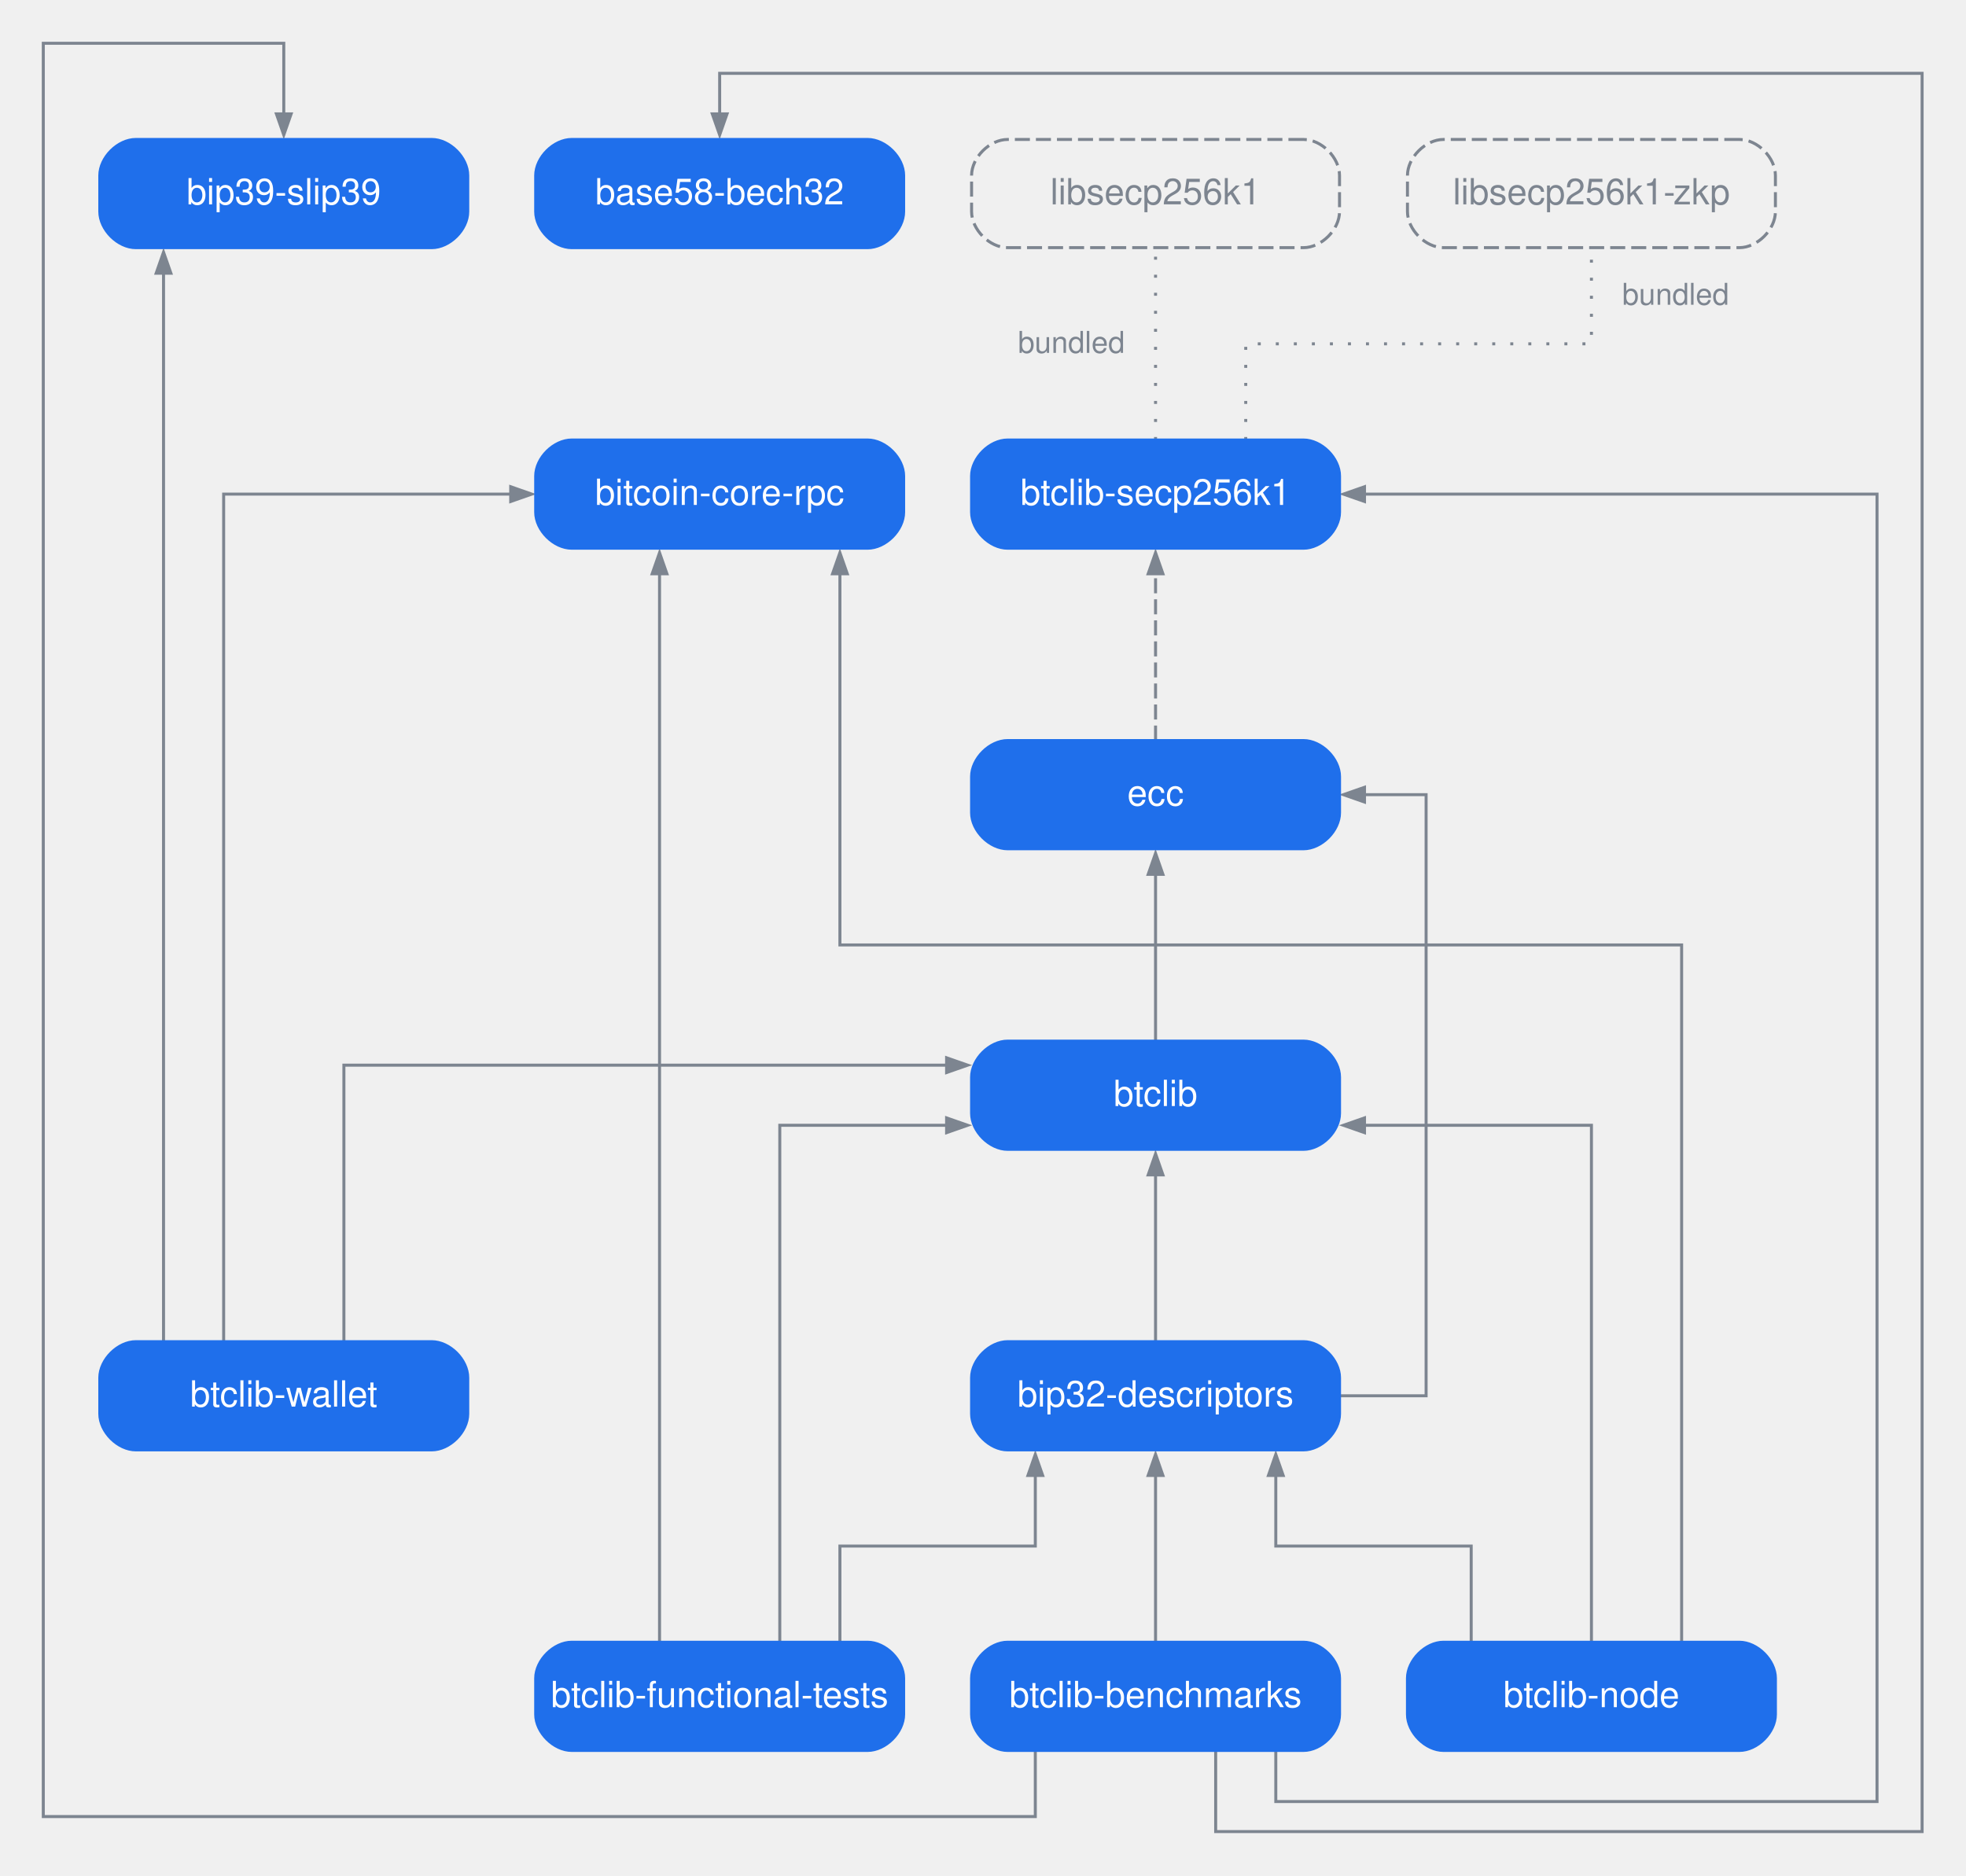
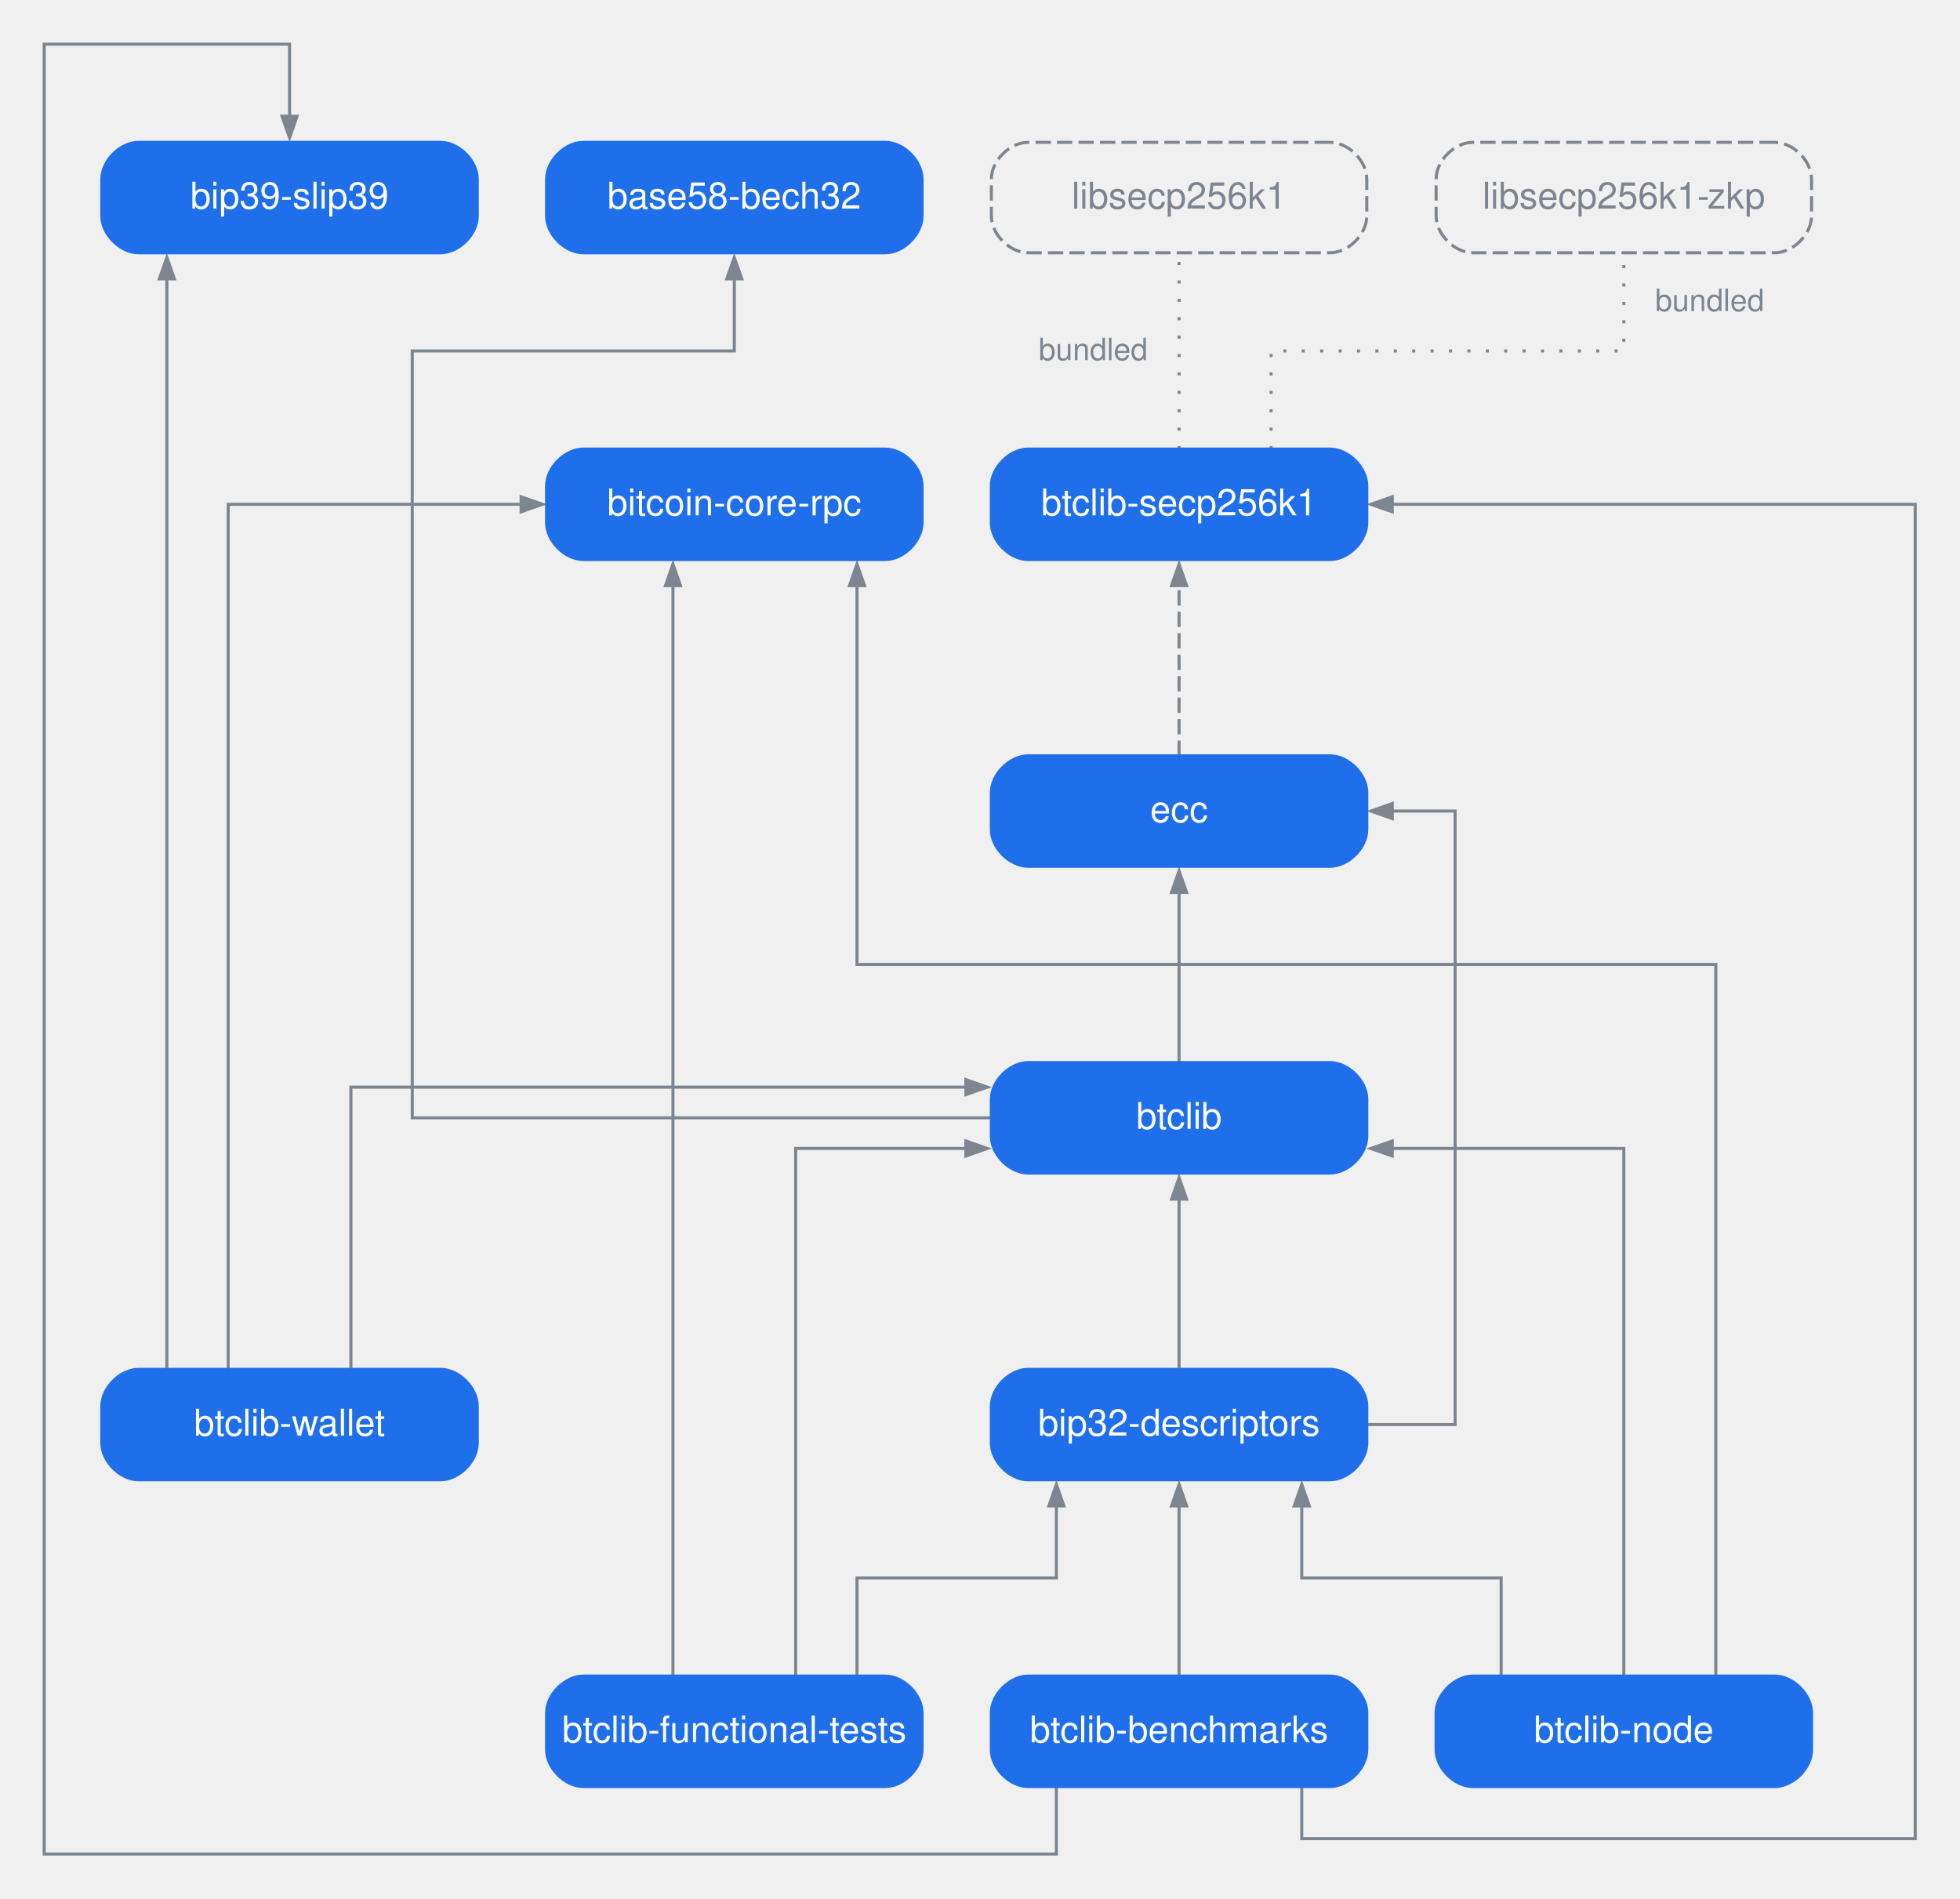
- <svg xmlns="http://www.w3.org/2000/svg" width="654pt" height="624pt" viewBox="0.00 0.00 654.00 624.00">
-   <g id="graph0" class="graph" transform="scale(1 1) rotate(0) translate(14.4 609.4)">
+ <svg xmlns="http://www.w3.org/2000/svg" width="639pt" height="619pt" viewBox="0.00 0.00 639.00 619.00">
+   <g id="graph0" class="graph" transform="scale(1 1) rotate(0) translate(14.4 604.4)">
    <g id="edge1" class="edge">
-       <path fill="none" stroke="#7d8590" stroke-dasharray="1,5" d="M370,-463C370,-463 370,-527 370,-527" />
-       <text xml:space="preserve" text-anchor="middle" x="342" y="-492" font-family="Helvetica,sans-Serif" font-size="10.00" fill="#7d8590">bundled</text>
+       <path fill="none" stroke="#7d8590" stroke-dasharray="1,5" d="M370,-458C370,-458 370,-522 370,-522" />
+       <text xml:space="preserve" text-anchor="middle" x="342" y="-487" font-family="Helvetica,sans-Serif" font-size="10.00" fill="#7d8590">bundled</text>
    </g>
    <g id="edge2" class="edge">
-       <path fill="none" stroke="#7d8590" stroke-dasharray="1,5" d="M400,-463C400,-463 400,-495 400,-495 400,-495 515,-495 515,-495 515,-495 515,-527 515,-527" />
-       <text xml:space="preserve" text-anchor="middle" x="543" y="-508" font-family="Helvetica,sans-Serif" font-size="10.00" fill="#7d8590">bundled</text>
+       <path fill="none" stroke="#7d8590" stroke-dasharray="1,5" d="M400,-458C400,-458 400,-490 400,-490 400,-490 515,-490 515,-490 515,-490 515,-522 515,-522" />
+       <text xml:space="preserve" text-anchor="middle" x="543" y="-503" font-family="Helvetica,sans-Serif" font-size="10.00" fill="#7d8590">bundled</text>
    </g>
    <g id="edge3" class="edge">
-       <path fill="none" stroke="#7d8590" stroke-dasharray="5,2" d="M370,-363C370,-363 370,-420 370,-420" />
-       <polygon fill="#7d8590" stroke="#7d8590" points="367.55,-418.49 370,-425.49 372.45,-418.49 367.55,-418.49" />
+       <path fill="none" stroke="#7d8590" stroke-dasharray="5,2" d="M370,-358C370,-358 370,-415 370,-415" />
+       <polygon fill="#7d8590" stroke="#7d8590" points="367.55,-413.49 370,-420.49 372.45,-413.49 367.55,-413.49" />
+     </g>
+     <g id="edge5" class="edge">
+       <path fill="none" stroke="#7d8590" d="M309,-240C309,-240 120,-240 120,-240 120,-240 120,-490 120,-490 120,-490 225,-490 225,-490 225,-490 225,-515 225,-515" />
+       <polygon fill="#7d8590" stroke="#7d8590" points="222.55,-513.49 225,-520.49 227.45,-513.49 222.55,-513.49" />
    </g>
    <g id="edge4" class="edge">
-       <path fill="none" stroke="#7d8590" d="M370,-263C370,-263 370,-320 370,-320" />
-       <polygon fill="#7d8590" stroke="#7d8590" points="367.55,-318.49 370,-325.49 372.45,-318.49 367.55,-318.49" />
+       <path fill="none" stroke="#7d8590" d="M370,-258C370,-258 370,-315 370,-315" />
+       <polygon fill="#7d8590" stroke="#7d8590" points="367.55,-313.49 370,-320.49 372.45,-313.49 367.55,-313.49" />
    </g>
    <g id="edge19" class="edge">
-       <path fill="none" stroke="#7d8590" d="M40,-163C40,-163 40,-520 40,-520" />
-       <polygon fill="#7d8590" stroke="#7d8590" points="37.55,-518.49 40,-525.49 42.45,-518.49 37.55,-518.49" />
+       <path fill="none" stroke="#7d8590" d="M40,-158C40,-158 40,-515 40,-515" />
+       <polygon fill="#7d8590" stroke="#7d8590" points="37.55,-513.49 40,-520.49 42.45,-513.49 37.55,-513.49" />
    </g>
    <g id="edge18" class="edge">
-       <path fill="none" stroke="#7d8590" d="M60,-163C60,-163 60,-445 60,-445 60,-445 157,-445 157,-445" />
-       <polygon fill="#7d8590" stroke="#7d8590" points="155.49,-447.45 162.49,-445 155.49,-442.55 155.49,-447.45" />
+       <path fill="none" stroke="#7d8590" d="M60,-158C60,-158 60,-440 60,-440 60,-440 157,-440 157,-440" />
+       <polygon fill="#7d8590" stroke="#7d8590" points="155.49,-442.45 162.49,-440 155.49,-437.55 155.49,-442.45" />
    </g>
-     <g id="edge5" class="edge">
-       <path fill="none" stroke="#7d8590" d="M100,-163C100,-163 100,-255 100,-255 100,-255 302,-255 302,-255" />
-       <polygon fill="#7d8590" stroke="#7d8590" points="300.49,-257.45 307.49,-255 300.49,-252.55 300.49,-257.45" />
+     <g id="edge6" class="edge">
+       <path fill="none" stroke="#7d8590" d="M100,-158C100,-158 100,-250 100,-250 100,-250 302,-250 302,-250" />
+       <polygon fill="#7d8590" stroke="#7d8590" points="300.49,-252.45 307.49,-250 300.49,-247.55 300.49,-252.45" />
+     </g>
+     <g id="edge8" class="edge">
+       <path fill="none" stroke="#7d8590" d="M431,-140C431,-140 460,-140 460,-140 460,-140 460,-340 460,-340 460,-340 438,-340 438,-340" />
+       <polygon fill="#7d8590" stroke="#7d8590" points="439.51,-337.55 432.51,-340 439.51,-342.45 439.51,-337.55" />
    </g>
    <g id="edge7" class="edge">
-       <path fill="none" stroke="#7d8590" d="M431,-145C431,-145 460,-145 460,-145 460,-145 460,-345 460,-345 460,-345 438,-345 438,-345" />
-       <polygon fill="#7d8590" stroke="#7d8590" points="439.51,-342.55 432.51,-345 439.51,-347.45 439.51,-342.55" />
+       <path fill="none" stroke="#7d8590" d="M370,-158C370,-158 370,-215 370,-215" />
+       <polygon fill="#7d8590" stroke="#7d8590" points="367.55,-213.49 370,-220.49 372.45,-213.49 367.55,-213.49" />
    </g>
-     <g id="edge6" class="edge">
-       <path fill="none" stroke="#7d8590" d="M370,-163C370,-163 370,-220 370,-220" />
-       <polygon fill="#7d8590" stroke="#7d8590" points="367.55,-218.49 370,-225.49 372.45,-218.49 367.55,-218.49" />
+     <g id="edge11" class="edge">
+       <path fill="none" stroke="#7d8590" d="M205,-58C205,-58 205,-415 205,-415" />
+       <polygon fill="#7d8590" stroke="#7d8590" points="202.55,-413.49 205,-420.49 207.45,-413.49 202.55,-413.49" />
    </g>
    <g id="edge10" class="edge">
-       <path fill="none" stroke="#7d8590" d="M205,-63C205,-63 205,-420 205,-420" />
-       <polygon fill="#7d8590" stroke="#7d8590" points="202.55,-418.49 205,-425.49 207.45,-418.49 202.55,-418.49" />
+       <path fill="none" stroke="#7d8590" d="M245,-58C245,-58 245,-230 245,-230 245,-230 302,-230 302,-230" />
+       <polygon fill="#7d8590" stroke="#7d8590" points="300.49,-232.45 307.49,-230 300.49,-227.55 300.49,-232.45" />
    </g>
    <g id="edge9" class="edge">
-       <path fill="none" stroke="#7d8590" d="M245,-63C245,-63 245,-235 245,-235 245,-235 302,-235 302,-235" />
-       <polygon fill="#7d8590" stroke="#7d8590" points="300.49,-237.45 307.49,-235 300.49,-232.55 300.49,-237.45" />
+       <path fill="none" stroke="#7d8590" d="M265,-58C265,-58 265,-90 265,-90 265,-90 330,-90 330,-90 330,-90 330,-115 330,-115" />
+       <polygon fill="#7d8590" stroke="#7d8590" points="327.55,-113.49 330,-120.49 332.45,-113.49 327.55,-113.49" />
    </g>
-     <g id="edge8" class="edge">
-       <path fill="none" stroke="#7d8590" d="M265,-63C265,-63 265,-95 265,-95 265,-95 330,-95 330,-95 330,-95 330,-120 330,-120" />
-       <polygon fill="#7d8590" stroke="#7d8590" points="327.55,-118.49 330,-125.49 332.45,-118.49 327.55,-118.49" />
+     <g id="edge17" class="edge">
+       <path fill="none" stroke="#7d8590" d="M330,-22C330,-22 330,0 330,0 330,0 0,0 0,0 0,0 0,-590 0,-590 0,-590 80,-590 80,-590 80,-590 80,-565 80,-565" />
+       <polygon fill="#7d8590" stroke="#7d8590" points="82.45,-566.51 80,-559.51 77.55,-566.51 82.45,-566.51" />
    </g>
    <g id="edge16" class="edge">
-       <path fill="none" stroke="#7d8590" d="M390,-27C390,-27 390,0 390,0 390,0 625,0 625,0 625,0 625,-585 625,-585 625,-585 225,-585 225,-585 225,-585 225,-570 225,-570" />
-       <polygon fill="#7d8590" stroke="#7d8590" points="227.45,-571.51 225,-564.51 222.55,-571.51 227.45,-571.51" />
+       <path fill="none" stroke="#7d8590" d="M410,-22C410,-22 410,-5 410,-5 410,-5 610,-5 610,-5 610,-5 610,-440 610,-440 610,-440 438,-440 438,-440" />
+       <polygon fill="#7d8590" stroke="#7d8590" points="439.51,-437.55 432.51,-440 439.51,-442.45 439.51,-437.55" />
    </g>
-     <g id="edge17" class="edge">
-       <path fill="none" stroke="#7d8590" d="M330,-27C330,-27 330,-5 330,-5 330,-5 0,-5 0,-5 0,-5 0,-595 0,-595 0,-595 80,-595 80,-595 80,-595 80,-570 80,-570" />
-       <polygon fill="#7d8590" stroke="#7d8590" points="82.45,-571.51 80,-564.51 77.55,-571.51 82.45,-571.51" />
+     <g id="edge12" class="edge">
+       <path fill="none" stroke="#7d8590" d="M370,-58C370,-58 370,-115 370,-115" />
+       <polygon fill="#7d8590" stroke="#7d8590" points="367.55,-113.49 370,-120.49 372.45,-113.49 367.55,-113.49" />
    </g>
    <g id="edge15" class="edge">
-       <path fill="none" stroke="#7d8590" d="M410,-27C410,-27 410,-10 410,-10 410,-10 610,-10 610,-10 610,-10 610,-445 610,-445 610,-445 438,-445 438,-445" />
-       <polygon fill="#7d8590" stroke="#7d8590" points="439.51,-442.55 432.51,-445 439.51,-447.45 439.51,-442.55" />
-     </g>
-     <g id="edge11" class="edge">
-       <path fill="none" stroke="#7d8590" d="M370,-63C370,-63 370,-120 370,-120" />
-       <polygon fill="#7d8590" stroke="#7d8590" points="367.55,-118.49 370,-125.49 372.45,-118.49 367.55,-118.49" />
+       <path fill="none" stroke="#7d8590" d="M545,-58C545,-58 545,-290 545,-290 545,-290 265,-290 265,-290 265,-290 265,-415 265,-415" />
+       <polygon fill="#7d8590" stroke="#7d8590" points="262.55,-413.49 265,-420.49 267.45,-413.49 262.55,-413.49" />
    </g>
    <g id="edge14" class="edge">
-       <path fill="none" stroke="#7d8590" d="M545,-63C545,-63 545,-295 545,-295 545,-295 265,-295 265,-295 265,-295 265,-420 265,-420" />
-       <polygon fill="#7d8590" stroke="#7d8590" points="262.55,-418.49 265,-425.49 267.45,-418.49 262.55,-418.49" />
+       <path fill="none" stroke="#7d8590" d="M515,-58C515,-58 515,-230 515,-230 515,-230 438,-230 438,-230" />
+       <polygon fill="#7d8590" stroke="#7d8590" points="439.51,-227.55 432.51,-230 439.51,-232.45 439.51,-227.55" />
    </g>
    <g id="edge13" class="edge">
-       <path fill="none" stroke="#7d8590" d="M515,-63C515,-63 515,-235 515,-235 515,-235 438,-235 438,-235" />
-       <polygon fill="#7d8590" stroke="#7d8590" points="439.51,-232.55 432.51,-235 439.51,-237.45 439.51,-232.55" />
-     </g>
-     <g id="edge12" class="edge">
-       <path fill="none" stroke="#7d8590" d="M475,-63C475,-63 475,-95 475,-95 475,-95 410,-95 410,-95 410,-95 410,-120 410,-120" />
-       <polygon fill="#7d8590" stroke="#7d8590" points="407.55,-118.49 410,-125.49 412.45,-118.49 407.55,-118.49" />
+       <path fill="none" stroke="#7d8590" d="M475,-58C475,-58 475,-90 475,-90 475,-90 410,-90 410,-90 410,-90 410,-115 410,-115" />
+       <polygon fill="#7d8590" stroke="#7d8590" points="407.55,-113.49 410,-120.49 412.45,-113.49 407.55,-113.49" />
    </g>
    <g id="node1" class="node">
-       <path fill="none" stroke="#7d8590" stroke-dasharray="5,2" d="M419.2,-563C419.2,-563 320.8,-563 320.8,-563 314.8,-563 308.8,-557 308.8,-551 308.8,-551 308.8,-539 308.8,-539 308.8,-533 314.8,-527 320.8,-527 320.8,-527 419.2,-527 419.2,-527 425.2,-527 431.2,-533 431.2,-539 431.2,-539 431.2,-551 431.2,-551 431.2,-557 425.2,-563 419.2,-563" />
-       <text xml:space="preserve" text-anchor="middle" x="370" y="-541.4" font-family="Helvetica,sans-Serif" font-size="12.00" fill="#7d8590">libsecp256k1</text>
+       <path fill="none" stroke="#7d8590" stroke-dasharray="5,2" d="M419.2,-558C419.2,-558 320.8,-558 320.8,-558 314.8,-558 308.8,-552 308.8,-546 308.8,-546 308.8,-534 308.8,-534 308.8,-528 314.8,-522 320.8,-522 320.8,-522 419.2,-522 419.2,-522 425.2,-522 431.2,-528 431.2,-534 431.2,-534 431.2,-546 431.2,-546 431.2,-552 425.2,-558 419.2,-558" />
+       <text xml:space="preserve" text-anchor="middle" x="370" y="-536.4" font-family="Helvetica,sans-Serif" font-size="12.00" fill="#7d8590">libsecp256k1</text>
    </g>
    <g id="node2" class="node">
-       <path fill="none" stroke="#7d8590" stroke-dasharray="5,2" d="M564.2,-563C564.2,-563 465.8,-563 465.8,-563 459.8,-563 453.8,-557 453.8,-551 453.8,-551 453.8,-539 453.8,-539 453.8,-533 459.8,-527 465.8,-527 465.8,-527 564.2,-527 564.2,-527 570.2,-527 576.2,-533 576.2,-539 576.2,-539 576.2,-551 576.2,-551 576.2,-557 570.2,-563 564.2,-563" />
-       <text xml:space="preserve" text-anchor="middle" x="515" y="-541.4" font-family="Helvetica,sans-Serif" font-size="12.00" fill="#7d8590">libsecp256k1-zkp</text>
+       <path fill="none" stroke="#7d8590" stroke-dasharray="5,2" d="M564.2,-558C564.2,-558 465.8,-558 465.8,-558 459.8,-558 453.8,-552 453.8,-546 453.8,-546 453.8,-534 453.8,-534 453.8,-528 459.8,-522 465.8,-522 465.8,-522 564.2,-522 564.2,-522 570.2,-522 576.2,-528 576.2,-534 576.2,-534 576.2,-546 576.2,-546 576.2,-552 570.2,-558 564.2,-558" />
+       <text xml:space="preserve" text-anchor="middle" x="515" y="-536.4" font-family="Helvetica,sans-Serif" font-size="12.00" fill="#7d8590">libsecp256k1-zkp</text>
    </g>
    <g id="node3" class="node">
-       <path fill="#1f6feb" stroke="#1f6feb" d="M274.2,-563C274.2,-563 175.8,-563 175.8,-563 169.8,-563 163.8,-557 163.8,-551 163.8,-551 163.8,-539 163.8,-539 163.8,-533 169.8,-527 175.8,-527 175.8,-527 274.2,-527 274.2,-527 280.2,-527 286.2,-533 286.2,-539 286.2,-539 286.2,-551 286.2,-551 286.2,-557 280.2,-563 274.2,-563" />
-       <text xml:space="preserve" text-anchor="middle" x="225" y="-541.4" font-family="Helvetica,sans-Serif" font-size="12.00" fill="#ffffff">base58-bech32</text>
+       <path fill="#1f6feb" stroke="#1f6feb" d="M274.2,-558C274.2,-558 175.8,-558 175.8,-558 169.8,-558 163.8,-552 163.8,-546 163.8,-546 163.8,-534 163.8,-534 163.8,-528 169.8,-522 175.8,-522 175.8,-522 274.2,-522 274.2,-522 280.2,-522 286.2,-528 286.2,-534 286.2,-534 286.2,-546 286.2,-546 286.2,-552 280.2,-558 274.2,-558" />
+       <text xml:space="preserve" text-anchor="middle" x="225" y="-536.4" font-family="Helvetica,sans-Serif" font-size="12.00" fill="#ffffff">base58-bech32</text>
    </g>
    <g id="node4" class="node">
-       <path fill="#1f6feb" stroke="#1f6feb" d="M129.2,-563C129.2,-563 30.8,-563 30.8,-563 24.8,-563 18.8,-557 18.8,-551 18.8,-551 18.8,-539 18.8,-539 18.8,-533 24.8,-527 30.8,-527 30.8,-527 129.2,-527 129.2,-527 135.2,-527 141.2,-533 141.2,-539 141.2,-539 141.2,-551 141.2,-551 141.2,-557 135.2,-563 129.2,-563" />
-       <text xml:space="preserve" text-anchor="middle" x="80" y="-541.4" font-family="Helvetica,sans-Serif" font-size="12.00" fill="#ffffff">bip39-slip39</text>
+       <path fill="#1f6feb" stroke="#1f6feb" d="M129.2,-558C129.2,-558 30.8,-558 30.8,-558 24.8,-558 18.8,-552 18.8,-546 18.8,-546 18.8,-534 18.8,-534 18.8,-528 24.8,-522 30.8,-522 30.8,-522 129.2,-522 129.2,-522 135.2,-522 141.2,-528 141.2,-534 141.2,-534 141.2,-546 141.2,-546 141.2,-552 135.2,-558 129.2,-558" />
+       <text xml:space="preserve" text-anchor="middle" x="80" y="-536.4" font-family="Helvetica,sans-Serif" font-size="12.00" fill="#ffffff">bip39-slip39</text>
    </g>
    <g id="node5" class="node">
-       <path fill="#1f6feb" stroke="#1f6feb" d="M274.2,-463C274.2,-463 175.8,-463 175.8,-463 169.8,-463 163.8,-457 163.8,-451 163.8,-451 163.8,-439 163.8,-439 163.8,-433 169.8,-427 175.8,-427 175.8,-427 274.2,-427 274.2,-427 280.2,-427 286.2,-433 286.2,-439 286.2,-439 286.2,-451 286.2,-451 286.2,-457 280.2,-463 274.2,-463" />
-       <text xml:space="preserve" text-anchor="middle" x="225" y="-441.4" font-family="Helvetica,sans-Serif" font-size="12.00" fill="#ffffff">bitcoin-core-rpc</text>
+       <path fill="#1f6feb" stroke="#1f6feb" d="M274.2,-458C274.2,-458 175.8,-458 175.8,-458 169.8,-458 163.8,-452 163.8,-446 163.8,-446 163.8,-434 163.8,-434 163.8,-428 169.8,-422 175.8,-422 175.8,-422 274.2,-422 274.2,-422 280.2,-422 286.2,-428 286.2,-434 286.2,-434 286.2,-446 286.2,-446 286.2,-452 280.2,-458 274.2,-458" />
+       <text xml:space="preserve" text-anchor="middle" x="225" y="-436.4" font-family="Helvetica,sans-Serif" font-size="12.00" fill="#ffffff">bitcoin-core-rpc</text>
    </g>
    <g id="node6" class="node">
-       <path fill="#1f6feb" stroke="#1f6feb" d="M419.2,-463C419.2,-463 320.8,-463 320.8,-463 314.8,-463 308.8,-457 308.8,-451 308.8,-451 308.8,-439 308.8,-439 308.8,-433 314.8,-427 320.8,-427 320.8,-427 419.2,-427 419.2,-427 425.2,-427 431.2,-433 431.2,-439 431.2,-439 431.2,-451 431.2,-451 431.2,-457 425.2,-463 419.2,-463" />
-       <text xml:space="preserve" text-anchor="middle" x="370" y="-441.4" font-family="Helvetica,sans-Serif" font-size="12.00" fill="#ffffff">btclib-secp256k1</text>
+       <path fill="#1f6feb" stroke="#1f6feb" d="M419.2,-458C419.2,-458 320.8,-458 320.8,-458 314.8,-458 308.8,-452 308.8,-446 308.8,-446 308.8,-434 308.8,-434 308.8,-428 314.8,-422 320.8,-422 320.8,-422 419.2,-422 419.2,-422 425.2,-422 431.2,-428 431.2,-434 431.2,-434 431.2,-446 431.2,-446 431.2,-452 425.2,-458 419.2,-458" />
+       <text xml:space="preserve" text-anchor="middle" x="370" y="-436.4" font-family="Helvetica,sans-Serif" font-size="12.00" fill="#ffffff">btclib-secp256k1</text>
    </g>
    <g id="node7" class="node">
-       <path fill="#1f6feb" stroke="#1f6feb" d="M419.2,-363C419.2,-363 320.8,-363 320.8,-363 314.8,-363 308.8,-357 308.8,-351 308.8,-351 308.8,-339 308.8,-339 308.8,-333 314.8,-327 320.8,-327 320.8,-327 419.2,-327 419.2,-327 425.2,-327 431.2,-333 431.2,-339 431.2,-339 431.2,-351 431.2,-351 431.2,-357 425.2,-363 419.2,-363" />
-       <text xml:space="preserve" text-anchor="middle" x="370" y="-341.4" font-family="Helvetica,sans-Serif" font-size="12.00" fill="#ffffff">ecc</text>
+       <path fill="#1f6feb" stroke="#1f6feb" d="M419.2,-358C419.2,-358 320.8,-358 320.8,-358 314.8,-358 308.8,-352 308.8,-346 308.8,-346 308.8,-334 308.8,-334 308.8,-328 314.8,-322 320.8,-322 320.8,-322 419.2,-322 419.2,-322 425.2,-322 431.2,-328 431.2,-334 431.2,-334 431.2,-346 431.2,-346 431.2,-352 425.2,-358 419.2,-358" />
+       <text xml:space="preserve" text-anchor="middle" x="370" y="-336.4" font-family="Helvetica,sans-Serif" font-size="12.00" fill="#ffffff">ecc</text>
    </g>
    <g id="node8" class="node">
-       <path fill="#1f6feb" stroke="#1f6feb" d="M419.2,-263C419.2,-263 320.8,-263 320.8,-263 314.8,-263 308.8,-257 308.8,-251 308.8,-251 308.8,-239 308.8,-239 308.8,-233 314.8,-227 320.8,-227 320.8,-227 419.2,-227 419.2,-227 425.2,-227 431.2,-233 431.2,-239 431.2,-239 431.2,-251 431.2,-251 431.2,-257 425.2,-263 419.2,-263" />
-       <text xml:space="preserve" text-anchor="middle" x="370" y="-241.4" font-family="Helvetica,sans-Serif" font-size="12.00" fill="#ffffff">btclib</text>
+       <path fill="#1f6feb" stroke="#1f6feb" d="M419.2,-258C419.2,-258 320.8,-258 320.8,-258 314.8,-258 308.8,-252 308.8,-246 308.8,-246 308.8,-234 308.8,-234 308.8,-228 314.8,-222 320.8,-222 320.8,-222 419.2,-222 419.2,-222 425.2,-222 431.2,-228 431.2,-234 431.2,-234 431.2,-246 431.2,-246 431.2,-252 425.2,-258 419.2,-258" />
+       <text xml:space="preserve" text-anchor="middle" x="370" y="-236.4" font-family="Helvetica,sans-Serif" font-size="12.00" fill="#ffffff">btclib</text>
    </g>
    <g id="node9" class="node">
-       <path fill="#1f6feb" stroke="#1f6feb" d="M129.2,-163C129.2,-163 30.8,-163 30.8,-163 24.8,-163 18.8,-157 18.8,-151 18.8,-151 18.8,-139 18.8,-139 18.8,-133 24.8,-127 30.8,-127 30.8,-127 129.2,-127 129.2,-127 135.2,-127 141.2,-133 141.2,-139 141.2,-139 141.2,-151 141.2,-151 141.2,-157 135.2,-163 129.2,-163" />
-       <text xml:space="preserve" text-anchor="middle" x="80" y="-141.4" font-family="Helvetica,sans-Serif" font-size="12.00" fill="#ffffff">btclib-wallet</text>
+       <path fill="#1f6feb" stroke="#1f6feb" d="M129.2,-158C129.2,-158 30.8,-158 30.8,-158 24.8,-158 18.8,-152 18.8,-146 18.8,-146 18.8,-134 18.8,-134 18.8,-128 24.8,-122 30.8,-122 30.8,-122 129.2,-122 129.2,-122 135.2,-122 141.2,-128 141.2,-134 141.2,-134 141.2,-146 141.2,-146 141.2,-152 135.2,-158 129.2,-158" />
+       <text xml:space="preserve" text-anchor="middle" x="80" y="-136.4" font-family="Helvetica,sans-Serif" font-size="12.00" fill="#ffffff">btclib-wallet</text>
    </g>
    <g id="node10" class="node">
-       <path fill="#1f6feb" stroke="#1f6feb" d="M419.2,-163C419.2,-163 320.8,-163 320.8,-163 314.8,-163 308.8,-157 308.8,-151 308.8,-151 308.8,-139 308.8,-139 308.8,-133 314.8,-127 320.8,-127 320.8,-127 419.2,-127 419.2,-127 425.2,-127 431.2,-133 431.2,-139 431.2,-139 431.2,-151 431.2,-151 431.2,-157 425.2,-163 419.2,-163" />
-       <text xml:space="preserve" text-anchor="middle" x="370" y="-141.4" font-family="Helvetica,sans-Serif" font-size="12.00" fill="#ffffff">bip32-descriptors</text>
+       <path fill="#1f6feb" stroke="#1f6feb" d="M419.2,-158C419.2,-158 320.8,-158 320.8,-158 314.8,-158 308.8,-152 308.8,-146 308.8,-146 308.8,-134 308.8,-134 308.8,-128 314.8,-122 320.8,-122 320.8,-122 419.2,-122 419.2,-122 425.2,-122 431.2,-128 431.2,-134 431.2,-134 431.2,-146 431.2,-146 431.2,-152 425.2,-158 419.2,-158" />
+       <text xml:space="preserve" text-anchor="middle" x="370" y="-136.4" font-family="Helvetica,sans-Serif" font-size="12.00" fill="#ffffff">bip32-descriptors</text>
    </g>
    <g id="node11" class="node">
-       <path fill="#1f6feb" stroke="#1f6feb" d="M274.2,-63C274.2,-63 175.8,-63 175.8,-63 169.8,-63 163.8,-57 163.8,-51 163.8,-51 163.8,-39 163.8,-39 163.8,-33 169.8,-27 175.8,-27 175.8,-27 274.2,-27 274.2,-27 280.2,-27 286.2,-33 286.2,-39 286.2,-39 286.2,-51 286.2,-51 286.2,-57 280.2,-63 274.2,-63" />
-       <text xml:space="preserve" text-anchor="middle" x="225" y="-41.4" font-family="Helvetica,sans-Serif" font-size="12.00" fill="#ffffff">btclib-functional-tests</text>
+       <path fill="#1f6feb" stroke="#1f6feb" d="M274.2,-58C274.2,-58 175.8,-58 175.8,-58 169.8,-58 163.8,-52 163.8,-46 163.8,-46 163.8,-34 163.8,-34 163.8,-28 169.8,-22 175.8,-22 175.8,-22 274.2,-22 274.2,-22 280.2,-22 286.2,-28 286.2,-34 286.2,-34 286.2,-46 286.2,-46 286.2,-52 280.2,-58 274.2,-58" />
+       <text xml:space="preserve" text-anchor="middle" x="225" y="-36.4" font-family="Helvetica,sans-Serif" font-size="12.00" fill="#ffffff">btclib-functional-tests</text>
    </g>
    <g id="node12" class="node">
-       <path fill="#1f6feb" stroke="#1f6feb" d="M419.2,-63C419.2,-63 320.8,-63 320.8,-63 314.8,-63 308.8,-57 308.8,-51 308.8,-51 308.8,-39 308.8,-39 308.8,-33 314.8,-27 320.8,-27 320.8,-27 419.2,-27 419.2,-27 425.2,-27 431.2,-33 431.2,-39 431.2,-39 431.2,-51 431.2,-51 431.2,-57 425.2,-63 419.2,-63" />
-       <text xml:space="preserve" text-anchor="middle" x="370" y="-41.4" font-family="Helvetica,sans-Serif" font-size="12.00" fill="#ffffff">btclib-benchmarks</text>
+       <path fill="#1f6feb" stroke="#1f6feb" d="M419.2,-58C419.2,-58 320.8,-58 320.8,-58 314.8,-58 308.8,-52 308.8,-46 308.8,-46 308.8,-34 308.8,-34 308.8,-28 314.8,-22 320.8,-22 320.8,-22 419.2,-22 419.2,-22 425.2,-22 431.2,-28 431.2,-34 431.2,-34 431.2,-46 431.2,-46 431.2,-52 425.2,-58 419.2,-58" />
+       <text xml:space="preserve" text-anchor="middle" x="370" y="-36.4" font-family="Helvetica,sans-Serif" font-size="12.00" fill="#ffffff">btclib-benchmarks</text>
    </g>
    <g id="node13" class="node">
-       <path fill="#1f6feb" stroke="#1f6feb" d="M564.2,-63C564.2,-63 465.8,-63 465.8,-63 459.8,-63 453.8,-57 453.8,-51 453.8,-51 453.8,-39 453.8,-39 453.8,-33 459.8,-27 465.8,-27 465.8,-27 564.2,-27 564.2,-27 570.2,-27 576.2,-33 576.2,-39 576.2,-39 576.2,-51 576.2,-51 576.2,-57 570.2,-63 564.2,-63" />
-       <text xml:space="preserve" text-anchor="middle" x="515" y="-41.4" font-family="Helvetica,sans-Serif" font-size="12.00" fill="#ffffff">btclib-node</text>
+       <path fill="#1f6feb" stroke="#1f6feb" d="M564.2,-58C564.2,-58 465.8,-58 465.8,-58 459.8,-58 453.8,-52 453.8,-46 453.8,-46 453.8,-34 453.8,-34 453.8,-28 459.8,-22 465.8,-22 465.8,-22 564.2,-22 564.2,-22 570.2,-22 576.2,-28 576.2,-34 576.2,-34 576.2,-46 576.2,-46 576.2,-52 570.2,-58 564.2,-58" />
+       <text xml:space="preserve" text-anchor="middle" x="515" y="-36.4" font-family="Helvetica,sans-Serif" font-size="12.00" fill="#ffffff">btclib-node</text>
    </g>
  </g>
</svg>
